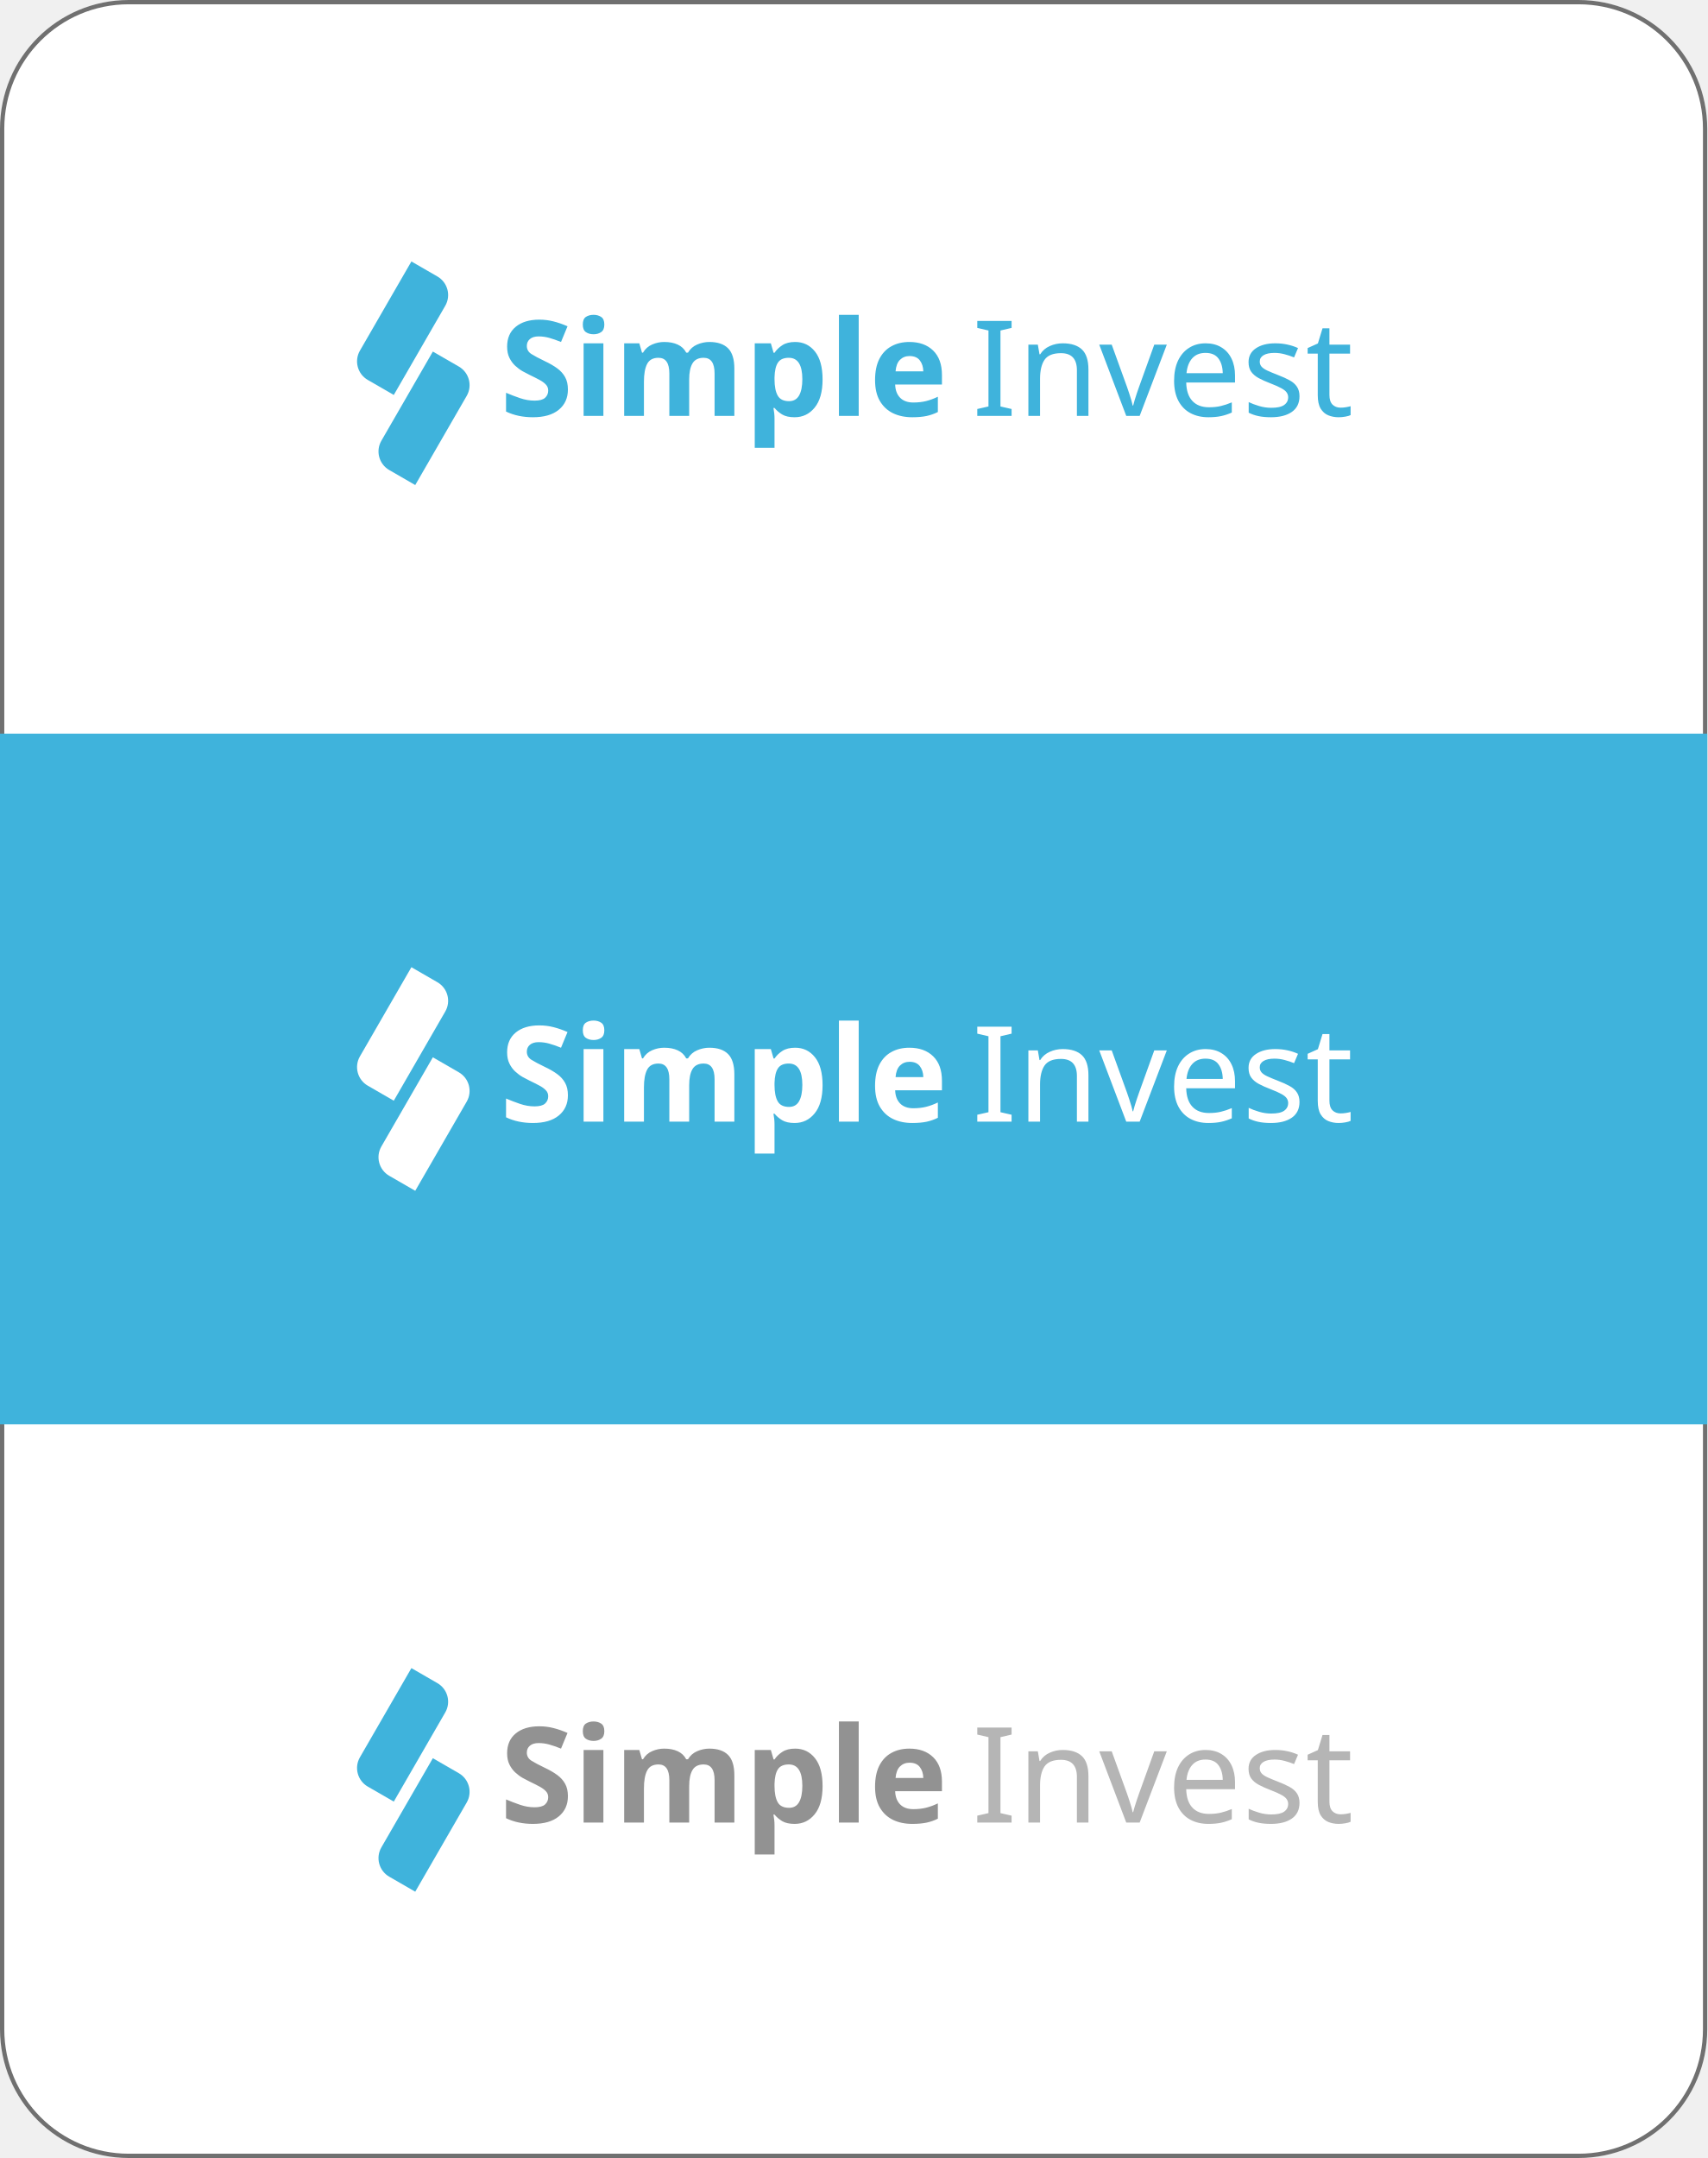
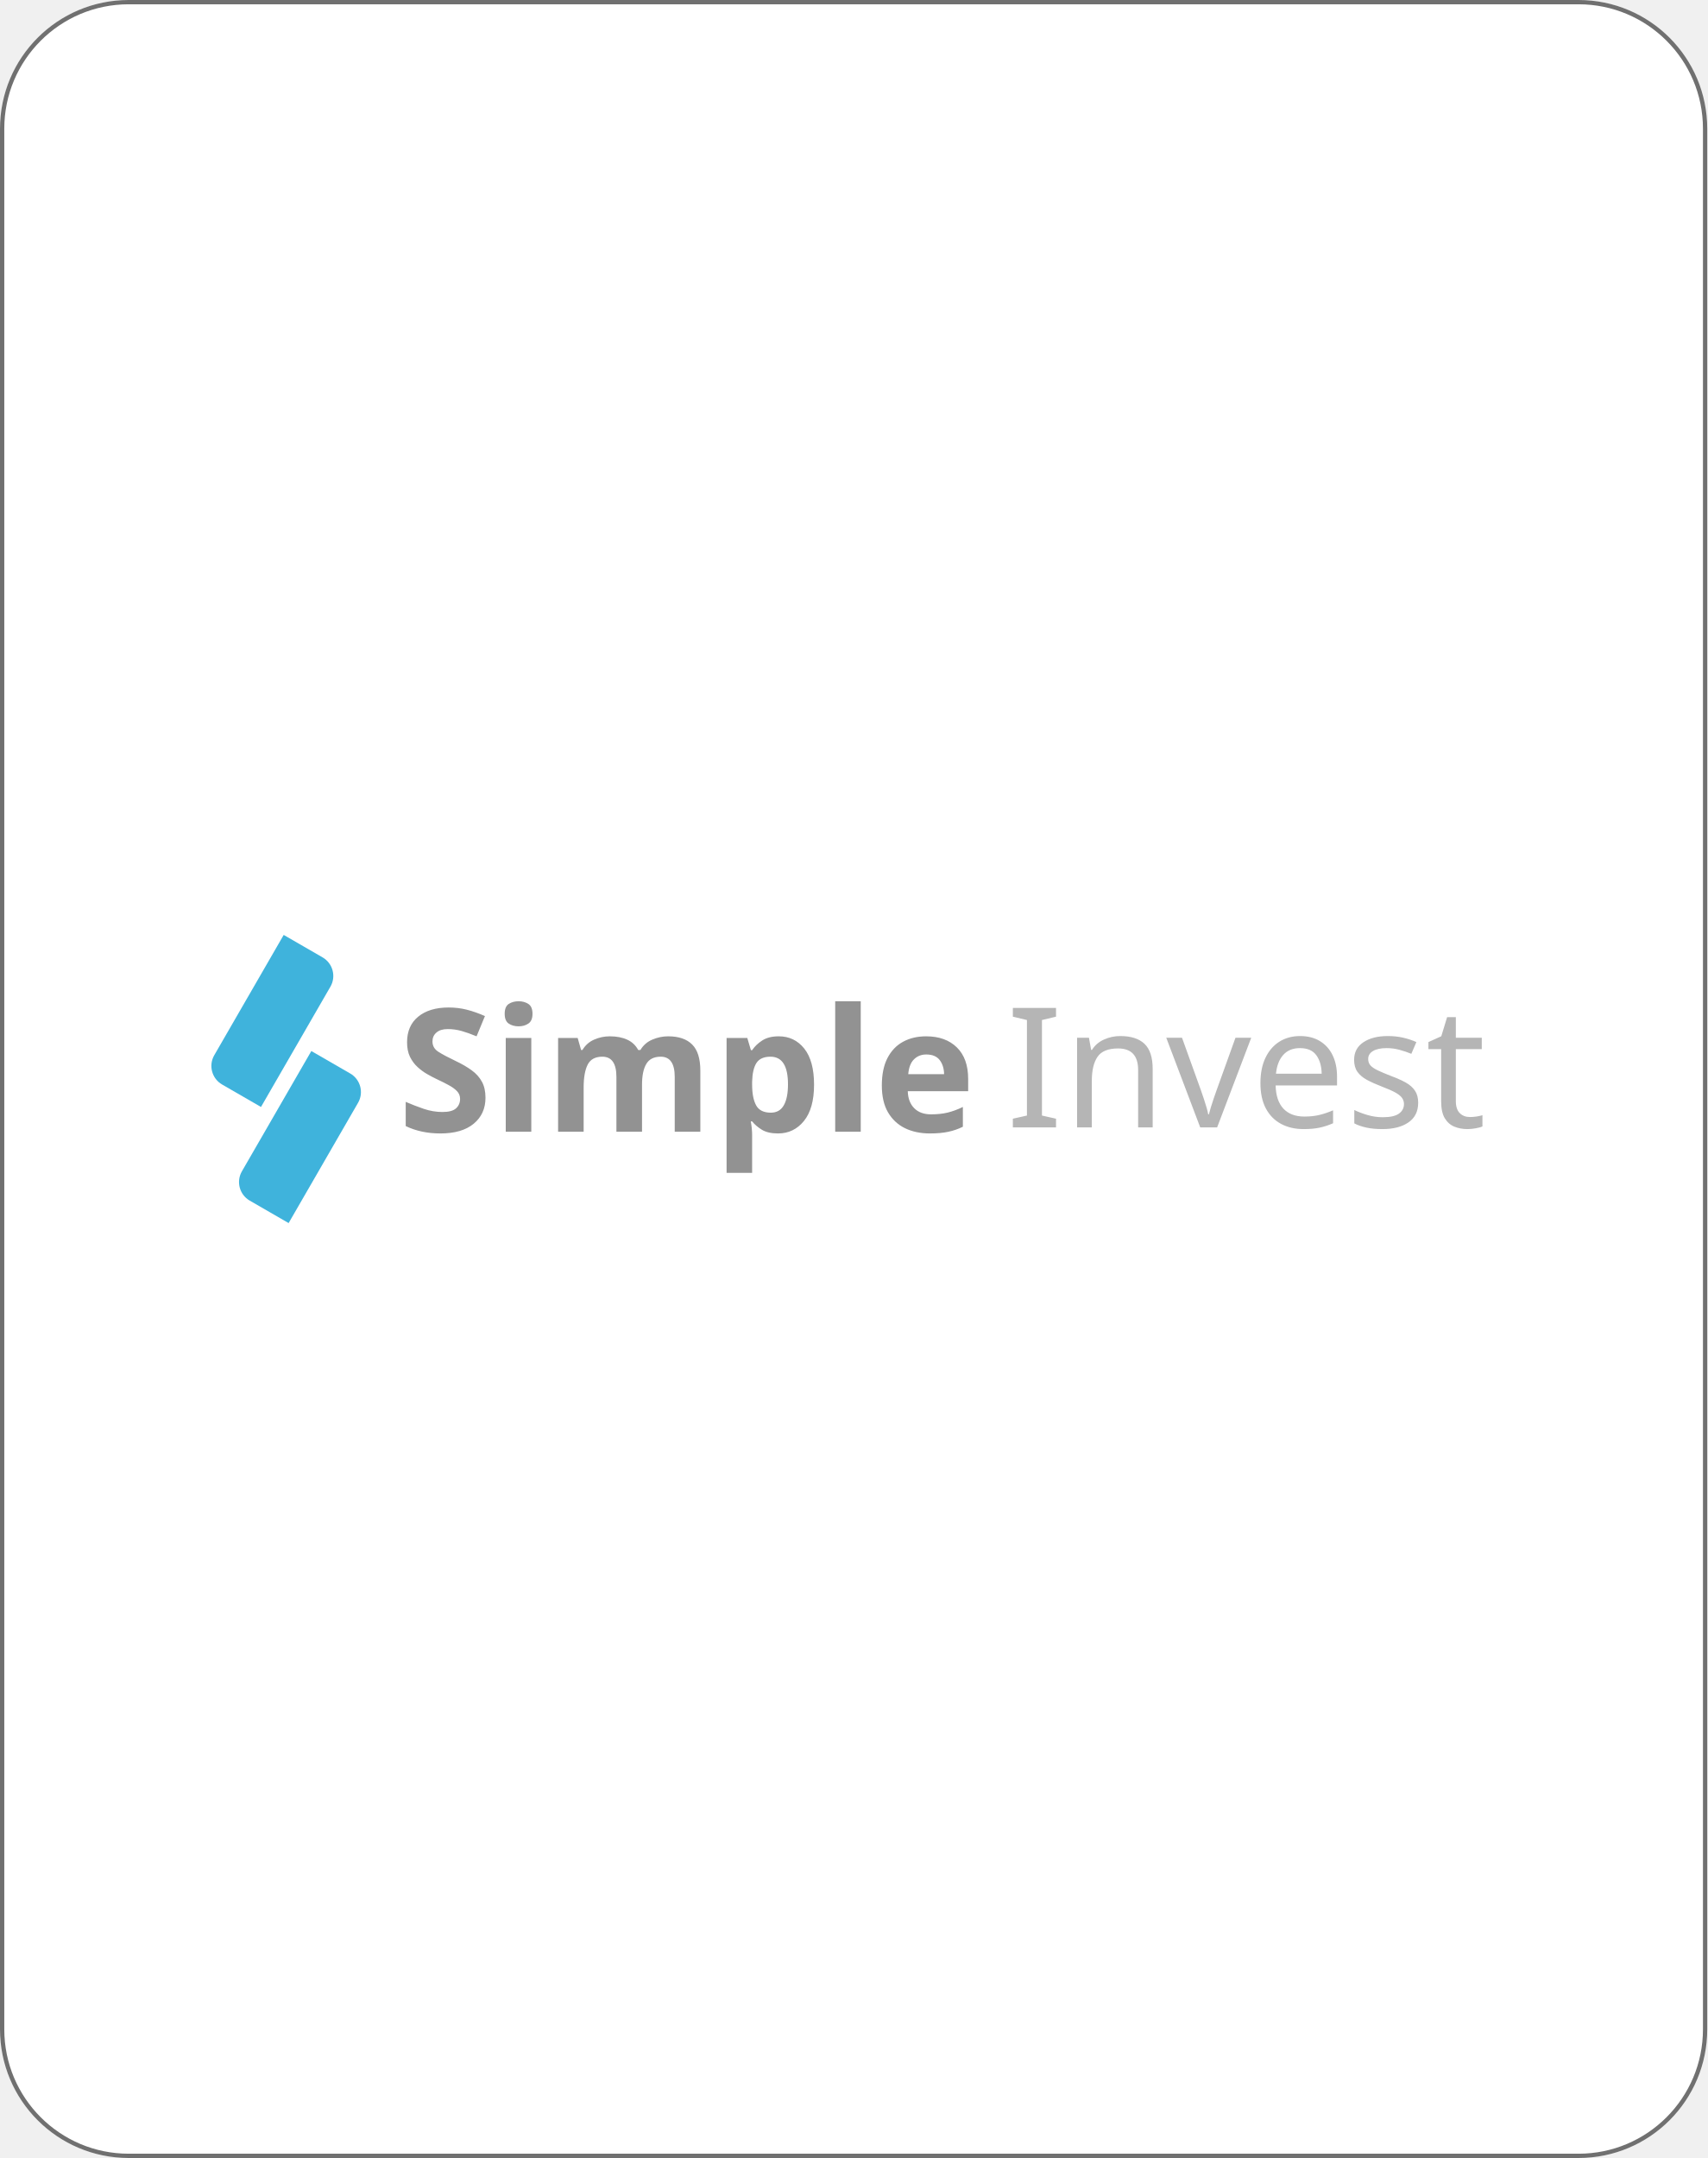
<svg xmlns="http://www.w3.org/2000/svg" id="simple_Invest" data-name="simple Invest" width="398" height="503" viewBox="0 0 398 503">
  <g id="Rectangle_5" data-name="Rectangle 5" fill="#fff" stroke="#707070" stroke-width="1">
    <rect width="398" height="503" rx="30" stroke="none" />
    <rect x="0.5" y="0.5" width="397" height="502" rx="29.5" fill="none" />
  </g>
  <rect id="Rectangle_57" data-name="Rectangle 57" width="398" height="503" rx="30" fill="#ececec" opacity="0" />
-   <g id="_3" data-name="3" transform="translate(21812.855 19256.871)">
-     <path id="Rectangle_53" data-name="Rectangle 53" d="M0,0H7a5,5,0,0,1,5,5V29a0,0,0,0,1,0,0H5a5,5,0,0,1-5-5V0A0,0,0,0,1,0,0Z" transform="translate(-21716.947 -18868.057) rotate(30)" fill="#3fb3dc" />
-     <path id="Rectangle_54" data-name="Rectangle 54" d="M0,0H7a5,5,0,0,1,5,5V29a0,0,0,0,1,0,0H5a5,5,0,0,1-5-5V0A0,0,0,0,1,0,0Z" transform="translate(-21711.947 -18847.057) rotate(30)" fill="#3fb3dc" />
-     <text id="Simple" transform="translate(-21696.305 -18832.057)" fill="#929292" font-size="31" font-family="Poppins-SemiBold, Poppins" font-weight="600">
+   <g id="_3" data-name="3" transform="translate(21778.896 19085.975)">
+     <path id="Rectangle_53" data-name="Rectangle 53" d="M0,0H10.465a5,5,0,0,1,5,5V37.375a0,0,0,0,1,0,0H5a5,5,0,0,1-5-5V0A0,0,0,0,1,0,0Z" transform="translate(-21712.76 -18868.057) rotate(30)" fill="#3fb3dc" />
+     <path id="Rectangle_54" data-name="Rectangle 54" d="M0,0H10.465a5,5,0,0,1,5,5V37.375a0,0,0,0,1,0,0H5a5,5,0,0,1-5-5V0A0,0,0,0,1,0,0Z" transform="translate(-21706.316 -18840.992) rotate(30)" fill="#3fb3dc" />
+     <text id="Simple" transform="translate(-21686.156 -18822.189)" fill="#929292" font-size="40" font-family="Poppins-SemiBold, Poppins" font-weight="600">
      <tspan x="0" y="0">Simple</tspan>
    </text>
-     <text id="Invest" transform="translate(-21586.264 -18832.057)" fill="#b5b5b5" font-size="31" font-family="Poppins-Light, Poppins" font-weight="300">
-       <tspan x="0" y="0">Invest</tspan>
-     </text>
-   </g>
-   <g id="_2" data-name="2" transform="translate(21812.855 19093.5)">
-     <rect id="Rectangle_55" data-name="Rectangle 55" width="398" height="161" transform="translate(-21812.855 -18922.5)" fill="#3fb3dc" />
-     <g id="_2-2" data-name="2">
-       <path id="Rectangle_53-2" data-name="Rectangle 53" d="M0,0H7a5,5,0,0,1,5,5V29a0,0,0,0,1,0,0H5a5,5,0,0,1-5-5V0A0,0,0,0,1,0,0Z" transform="translate(-21716.947 -18868.057) rotate(30)" fill="#fff" />
-       <path id="Rectangle_54-2" data-name="Rectangle 54" d="M0,0H7a5,5,0,0,1,5,5V29a0,0,0,0,1,0,0H5a5,5,0,0,1-5-5V0A0,0,0,0,1,0,0Z" transform="translate(-21711.947 -18847.057) rotate(30)" fill="#fff" />
-       <text id="Simple-2" data-name="Simple" transform="translate(-21696.305 -18832.057)" fill="#fff" font-size="31" font-family="Poppins-SemiBold, Poppins" font-weight="600">
-         <tspan x="0" y="0">Simple</tspan>
-       </text>
-       <text id="Invest-2" data-name="Invest" transform="translate(-21586.264 -18832.057)" fill="#fff" font-size="31" font-family="Poppins-Light, Poppins" font-weight="300">
-         <tspan x="0" y="0">Invest</tspan>
-       </text>
-     </g>
-   </g>
-   <g id="_1" data-name="1" transform="translate(21812.855 18929)">
-     <path id="Rectangle_53-3" data-name="Rectangle 53" d="M0,0H7a5,5,0,0,1,5,5V29a0,0,0,0,1,0,0H5a5,5,0,0,1-5-5V0A0,0,0,0,1,0,0Z" transform="translate(-21716.947 -18868.057) rotate(30)" fill="#3fb3dc" />
-     <path id="Rectangle_54-3" data-name="Rectangle 54" d="M0,0H7a5,5,0,0,1,5,5V29a0,0,0,0,1,0,0H5a5,5,0,0,1-5-5V0A0,0,0,0,1,0,0Z" transform="translate(-21711.947 -18847.057) rotate(30)" fill="#3fb3dc" />
-     <text id="Simple-3" data-name="Simple" transform="translate(-21696.305 -18832.057)" fill="#3fb3dc" font-size="31" font-family="Poppins-SemiBold, Poppins" font-weight="600">
-       <tspan x="0" y="0">Simple</tspan>
-     </text>
-     <text id="Invest-3" data-name="Invest" transform="translate(-21586.264 -18832.057)" fill="#3fb3dc" font-size="31" font-family="Poppins-Light, Poppins" font-weight="300">
+     <text id="Invest" transform="translate(-21544.336 -18823.189)" fill="#b5b5b5" font-size="39" font-family="Poppins-Light, Poppins" font-weight="300">
      <tspan x="0" y="0">Invest</tspan>
    </text>
  </g>
</svg>
